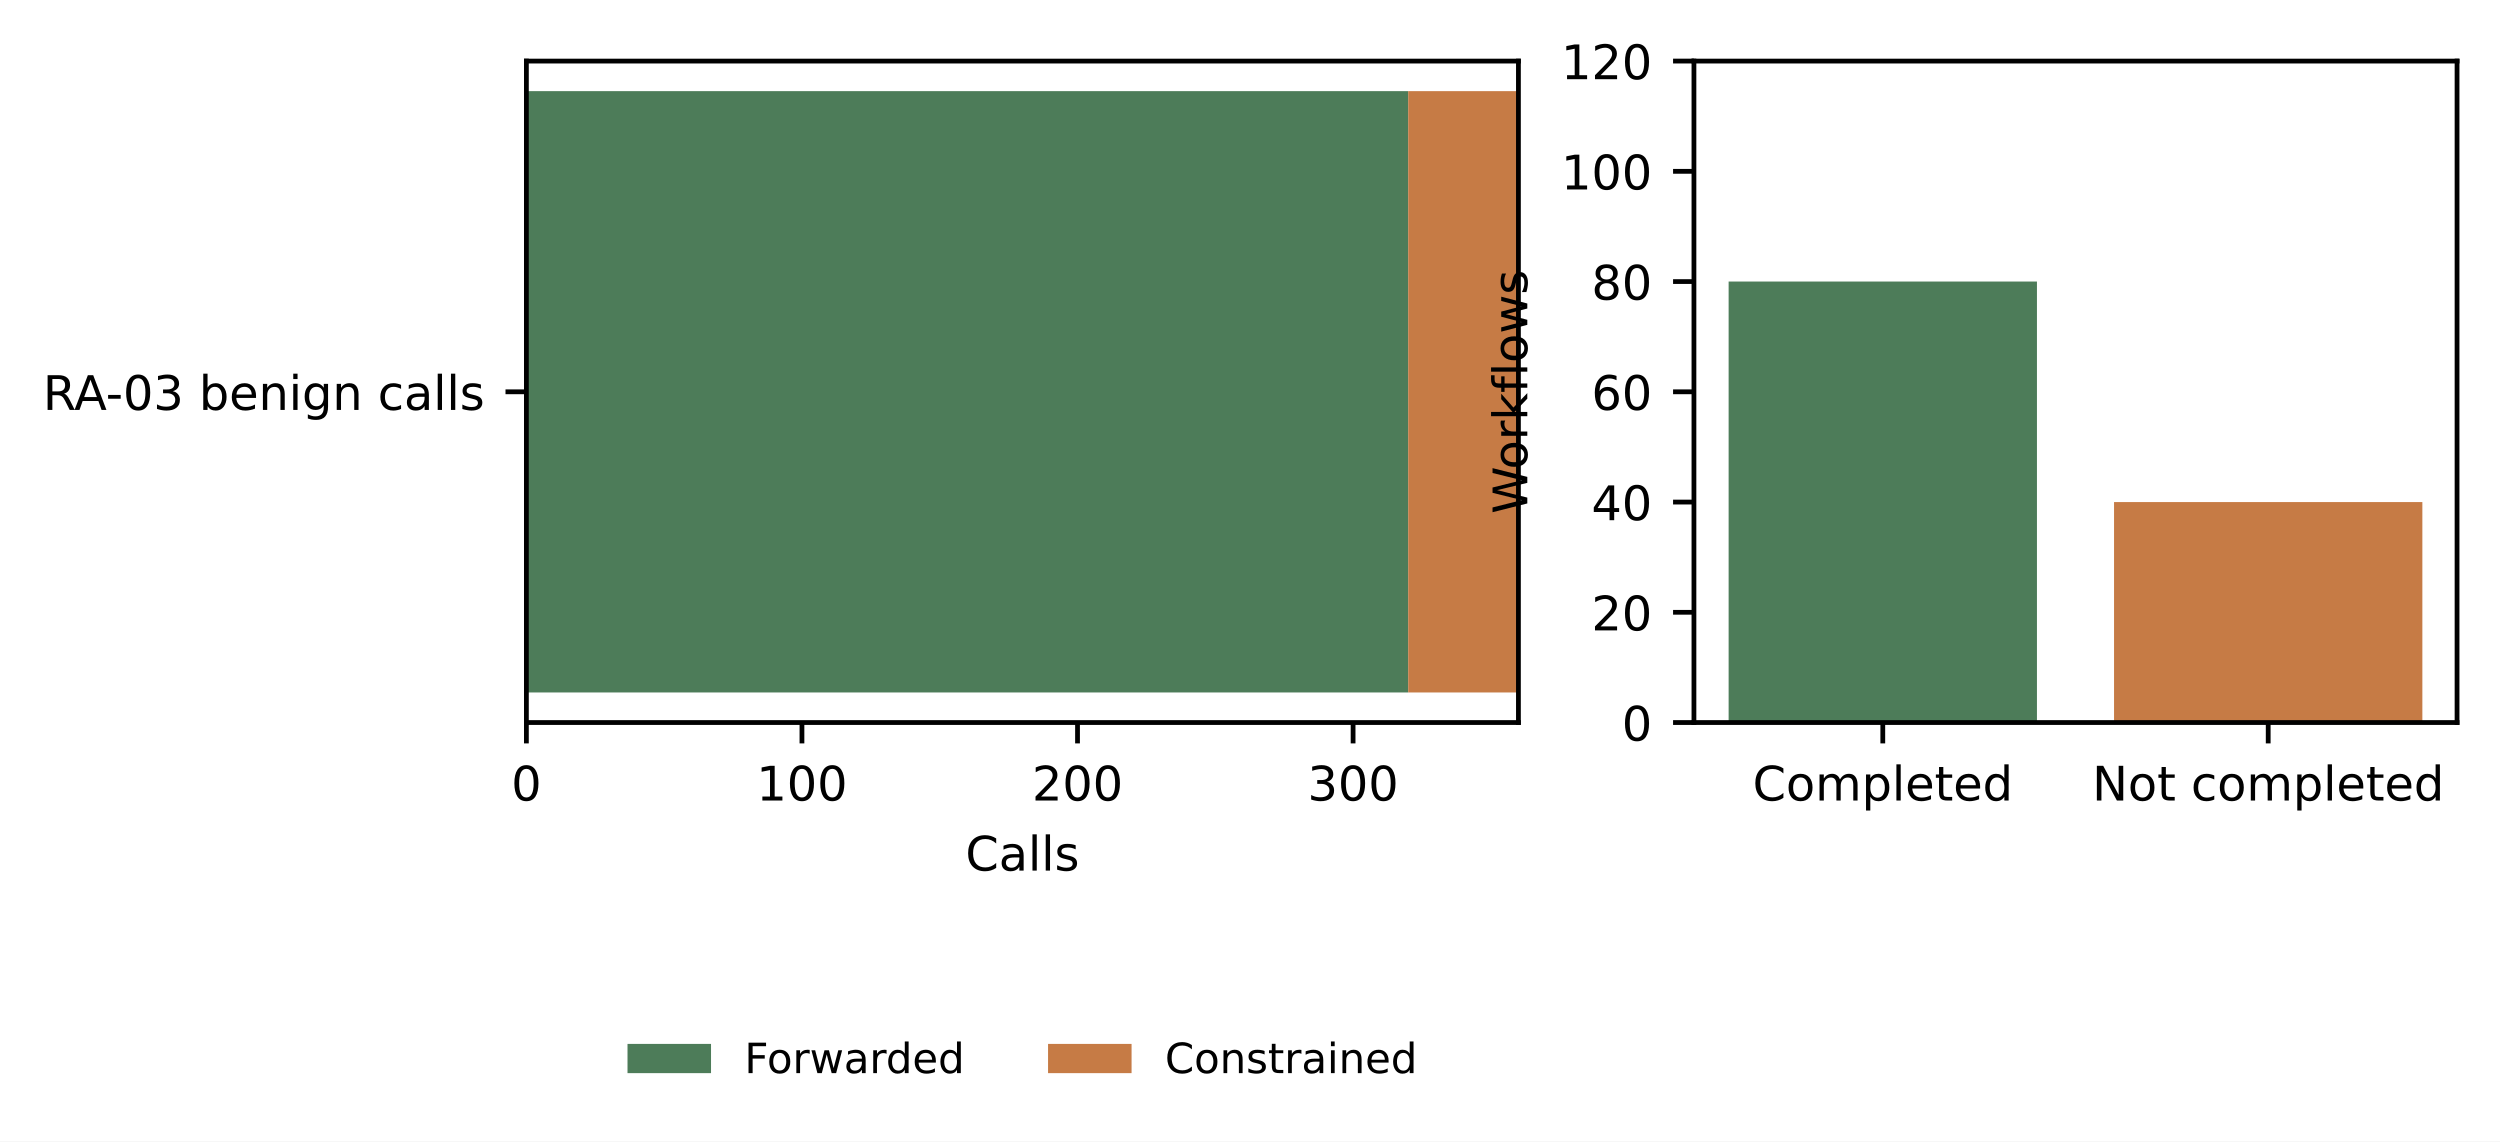
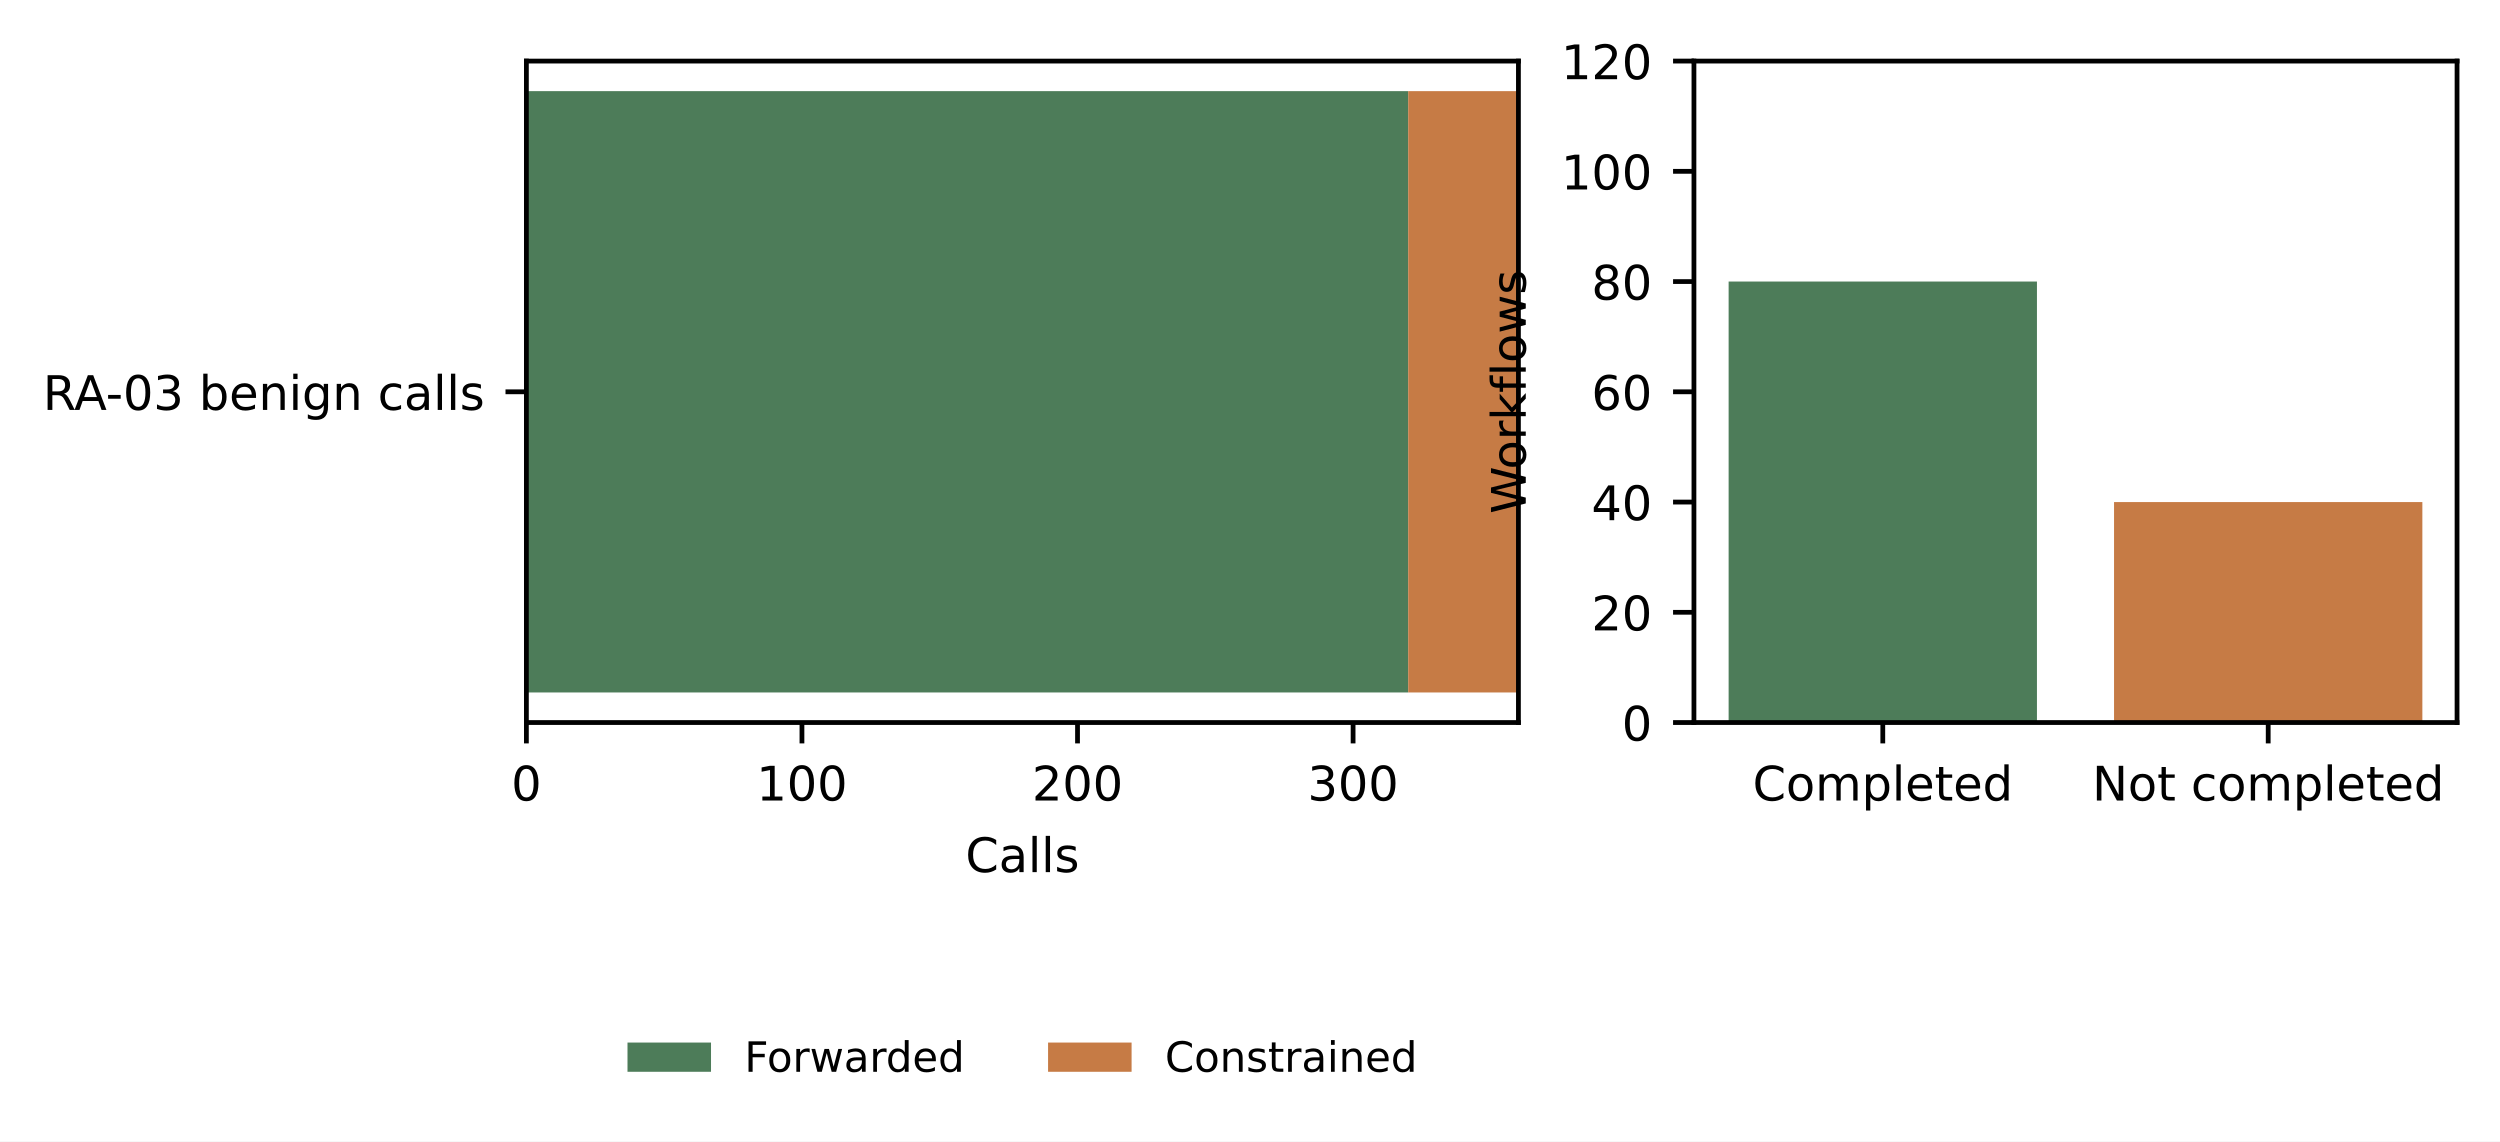
<svg xmlns="http://www.w3.org/2000/svg" xmlns:xlink="http://www.w3.org/1999/xlink" width="419.079pt" height="191.347pt" viewBox="0 0 419.079 191.347" version="1.1">
  <defs>
    <style type="text/css">*{stroke-linejoin: round; stroke-linecap: butt}</style>
  </defs>
  <g id="figure_1">
    <g id="patch_1">
      <path d="M 0 191.347  L 419.079 191.347  L 419.079 0  L 0 0  z " style="fill: #ffffff" />
    </g>
    <g id="axes_1">
      <g id="patch_2">
        <path d="M 88.239 121.119  L 254.536 121.119  L 254.536 10.239  L 88.239 10.239  z " style="fill: #ffffff" />
      </g>
      <g id="patch_3">
-         <path d="M 88.239 116.079  L 236.059 116.079  L 236.059 15.279  L 88.239 15.279  z " clip-path="url(#p02ef986d6e)" style="fill: #4d7c59" />
+         <path d="M 88.239 116.079  L 236.059 116.079  L 236.059 15.279  L 88.239 15.279  z " clip-path="url(#pddc44b5582)" style="fill: #4d7c59" />
      </g>
      <g id="patch_4">
-         <path d="M 236.059 116.079  L 254.536 116.079  L 254.536 15.279  L 236.059 15.279  z " clip-path="url(#p02ef986d6e)" style="fill: #c67b45" />
+         <path d="M 236.059 116.079  L 254.536 116.079  L 254.536 15.279  L 236.059 15.279  z " clip-path="url(#pddc44b5582)" style="fill: #c67b45" />
      </g>
      <g id="matplotlib.axis_1">
        <g id="xtick_1">
          <g id="line2d_1">
            <defs>
-               <path id="m86b871a37b" d="M 0 0  L 0 3.5  " style="stroke: #000000; stroke-width: 0.8" />
+               <path id="md54d94f3d2" d="M 0 0  L 0 3.5  " style="stroke: #000000; stroke-width: 0.8" />
            </defs>
            <g>
-               <use xlink:href="#m86b871a37b" x="88.239" y="121.119" style="stroke: #000000; stroke-width: 0.8" />
+               <use xlink:href="#md54d94f3d2" x="88.239" y="121.119" style="stroke: #000000; stroke-width: 0.8" />
            </g>
          </g>
          <g id="text_1">
-             <text style="font: 8px 'DejaVu Sans'; text-anchor: middle" x="88.239" y="134.198" transform="rotate(-0 88.23875 134.1981)">0</text>
+             <text style="font-size: 8px; font-family: 'DejaVu Sans'; text-anchor: middle" x="88.239" y="134.197" transform="rotate(-0 88.23875 134.1972)">0</text>
          </g>
        </g>
        <g id="xtick_2">
          <g id="line2d_2">
            <g>
-               <use xlink:href="#m86b871a37b" x="134.432" y="121.119" style="stroke: #000000; stroke-width: 0.8" />
+               <use xlink:href="#md54d94f3d2" x="134.432" y="121.119" style="stroke: #000000; stroke-width: 0.8" />
            </g>
          </g>
          <g id="text_2">
-             <text style="font: 8px 'DejaVu Sans'; text-anchor: middle" x="134.432" y="134.198" transform="rotate(-0 134.4324 134.1981)">100</text>
+             <text style="font-size: 8px; font-family: 'DejaVu Sans'; text-anchor: middle" x="134.432" y="134.197" transform="rotate(-0 134.4324 134.1972)">100</text>
          </g>
        </g>
        <g id="xtick_3">
          <g id="line2d_3">
            <g>
-               <use xlink:href="#m86b871a37b" x="180.626" y="121.119" style="stroke: #000000; stroke-width: 0.8" />
+               <use xlink:href="#md54d94f3d2" x="180.626" y="121.119" style="stroke: #000000; stroke-width: 0.8" />
            </g>
          </g>
          <g id="text_3">
-             <text style="font: 8px 'DejaVu Sans'; text-anchor: middle" x="180.626" y="134.198" transform="rotate(-0 180.6261 134.1981)">200</text>
+             <text style="font-size: 8px; font-family: 'DejaVu Sans'; text-anchor: middle" x="180.626" y="134.197" transform="rotate(-0 180.6261 134.1972)">200</text>
          </g>
        </g>
        <g id="xtick_4">
          <g id="line2d_4">
            <g>
-               <use xlink:href="#m86b871a37b" x="226.82" y="121.119" style="stroke: #000000; stroke-width: 0.8" />
+               <use xlink:href="#md54d94f3d2" x="226.82" y="121.119" style="stroke: #000000; stroke-width: 0.8" />
            </g>
          </g>
          <g id="text_4">
-             <text style="font: 8px 'DejaVu Sans'; text-anchor: middle" x="226.82" y="134.198" transform="rotate(-0 226.8198 134.1981)">300</text>
+             <text style="font-size: 8px; font-family: 'DejaVu Sans'; text-anchor: middle" x="226.82" y="134.197" transform="rotate(-0 226.8198 134.1972)">300</text>
          </g>
        </g>
        <g id="text_5">
-           <text style="font: 8px 'DejaVu Sans'; text-anchor: middle" x="171.387" y="145.941" transform="rotate(-0 171.3874 145.9406)">Calls</text>
+           <text style="font-size: 8px; font-family: 'DejaVu Sans'; text-anchor: middle" x="171.387" y="146.198" transform="rotate(-0 171.3874 146.1978)">Calls</text>
        </g>
      </g>
      <g id="matplotlib.axis_2">
        <g id="ytick_1">
          <g id="line2d_5">
            <defs>
-               <path id="m621702c622" d="M 0 0  L -3.5 0  " style="stroke: #000000; stroke-width: 0.8" />
+               <path id="mf195087e7b" d="M 0 0  L -3.5 0  " style="stroke: #000000; stroke-width: 0.8" />
            </defs>
            <g>
-               <use xlink:href="#m621702c622" x="88.239" y="65.679" style="stroke: #000000; stroke-width: 0.8" />
+               <use xlink:href="#mf195087e7b" x="88.239" y="65.679" style="stroke: #000000; stroke-width: 0.8" />
            </g>
          </g>
          <g id="text_6">
-             <text style="font: 8px 'DejaVu Sans'; text-anchor: end" x="81.239" y="68.719" transform="rotate(-0 81.23875 68.71875)">RA-03 benign calls</text>
+             <text style="font-size: 8px; font-family: 'DejaVu Sans'; text-anchor: end" x="81.239" y="68.718" transform="rotate(-0 81.23875 68.71844)">RA-03 benign calls</text>
          </g>
        </g>
      </g>
      <g id="patch_5">
        <path d="M 88.239 121.119  L 88.239 10.239  " style="fill: none; stroke: #000000; stroke-width: 0.8; stroke-linejoin: miter; stroke-linecap: square" />
      </g>
      <g id="patch_6">
        <path d="M 254.536 121.119  L 254.536 10.239  " style="fill: none; stroke: #000000; stroke-width: 0.8; stroke-linejoin: miter; stroke-linecap: square" />
      </g>
      <g id="patch_7">
        <path d="M 88.239 121.119  L 254.536 121.119  " style="fill: none; stroke: #000000; stroke-width: 0.8; stroke-linejoin: miter; stroke-linecap: square" />
      </g>
      <g id="patch_8">
        <path d="M 88.239 10.239  L 254.536 10.239  " style="fill: none; stroke: #000000; stroke-width: 0.8; stroke-linejoin: miter; stroke-linecap: square" />
      </g>
      <g id="legend_1">
        <g id="patch_9">
-           <path d="M 105.19 179.892  L 119.19 179.892  L 119.19 174.992  L 105.19 174.992  z " style="fill: #4d7c59" />
+           <path d="M 105.188 179.665  L 119.188 179.665  L 119.188 174.765  L 105.188 174.765  z " style="fill: #4d7c59" />
        </g>
        <g id="text_7">
-           <text style="font: 7px 'DejaVu Sans'; text-anchor: start" x="124.79" y="179.892" transform="rotate(-0 124.7898 179.8916)">Forwarded</text>
+           <text style="font-size: 7px; font-family: 'DejaVu Sans'; text-anchor: start" x="124.788" y="179.665" transform="rotate(-0 124.7876 179.6654)">Forwarded</text>
        </g>
        <g id="patch_10">
-           <path d="M 175.687 179.892  L 189.687 179.892  L 189.687 174.992  L 175.687 174.992  z " style="fill: #c67b45" />
+           <path d="M 175.69 179.665  L 189.69 179.665  L 189.69 174.765  L 175.69 174.765  z " style="fill: #c67b45" />
        </g>
        <g id="text_8">
-           <text style="font: 7px 'DejaVu Sans'; text-anchor: start" x="195.287" y="179.892" transform="rotate(-0 195.2874 179.8916)">Constrained</text>
+           <text style="font-size: 7px; font-family: 'DejaVu Sans'; text-anchor: start" x="195.29" y="179.665" transform="rotate(-0 195.2896 179.6654)">Constrained</text>
        </g>
      </g>
    </g>
    <g id="axes_2">
      <g id="patch_11">
        <path d="M 283.958 121.119  L 411.879 121.119  L 411.879 10.239  L 283.958 10.239  z " style="fill: #ffffff" />
      </g>
      <g id="patch_12">
-         <path d="M 289.772 121.119  L 341.458 121.119  L 341.458 47.199  L 289.772 47.199  z " clip-path="url(#p2fbd5f14d1)" style="fill: #4d7c59" />
+         <path d="M 289.772 121.119  L 341.458 121.119  L 341.458 47.199  L 289.772 47.199  z " clip-path="url(#pb9ccaf70f5)" style="fill: #4d7c59" />
      </g>
      <g id="patch_13">
-         <path d="M 354.379 121.119  L 406.064 121.119  L 406.064 84.159  L 354.379 84.159  z " clip-path="url(#p2fbd5f14d1)" style="fill: #c67b45" />
+         <path d="M 354.379 121.119  L 406.064 121.119  L 406.064 84.159  L 354.379 84.159  z " clip-path="url(#pb9ccaf70f5)" style="fill: #c67b45" />
      </g>
      <g id="matplotlib.axis_3">
        <g id="xtick_5">
          <g id="line2d_6">
            <g>
-               <use xlink:href="#m86b871a37b" x="315.615" y="121.119" style="stroke: #000000; stroke-width: 0.8" />
+               <use xlink:href="#md54d94f3d2" x="315.615" y="121.119" style="stroke: #000000; stroke-width: 0.8" />
            </g>
          </g>
          <g id="text_9">
-             <text style="font: 8px 'DejaVu Sans'; text-anchor: middle" x="315.615" y="134.198" transform="rotate(-0 315.615 134.1981)">Completed</text>
+             <text style="font-size: 8px; font-family: 'DejaVu Sans'; text-anchor: middle" x="315.615" y="134.198" transform="rotate(-0 315.615 134.1978)">Completed</text>
          </g>
        </g>
        <g id="xtick_6">
          <g id="line2d_7">
            <g>
-               <use xlink:href="#m86b871a37b" x="380.222" y="121.119" style="stroke: #000000; stroke-width: 0.8" />
+               <use xlink:href="#md54d94f3d2" x="380.222" y="121.119" style="stroke: #000000; stroke-width: 0.8" />
            </g>
          </g>
          <g id="text_10">
-             <text style="font: 8px 'DejaVu Sans'; text-anchor: middle" x="380.222" y="134.198" transform="rotate(-0 380.2215 134.1981)">Not completed</text>
+             <text style="font-size: 8px; font-family: 'DejaVu Sans'; text-anchor: middle" x="380.222" y="134.198" transform="rotate(-0 380.2215 134.1978)">Not completed</text>
          </g>
        </g>
      </g>
      <g id="matplotlib.axis_4">
        <g id="ytick_2">
          <g id="line2d_8">
            <g>
-               <use xlink:href="#m621702c622" x="283.958" y="121.119" style="stroke: #000000; stroke-width: 0.8" />
+               <use xlink:href="#mf195087e7b" x="283.958" y="121.119" style="stroke: #000000; stroke-width: 0.8" />
            </g>
          </g>
          <g id="text_11">
-             <text style="font: 8px 'DejaVu Sans'; text-anchor: end" x="276.958" y="124.159" transform="rotate(-0 276.9578 124.1587)">0</text>
+             <text style="font-size: 8px; font-family: 'DejaVu Sans'; text-anchor: end" x="276.958" y="124.158" transform="rotate(-0 276.9578 124.1581)">0</text>
          </g>
        </g>
        <g id="ytick_3">
          <g id="line2d_9">
            <g>
-               <use xlink:href="#m621702c622" x="283.958" y="102.639" style="stroke: #000000; stroke-width: 0.8" />
+               <use xlink:href="#mf195087e7b" x="283.958" y="102.639" style="stroke: #000000; stroke-width: 0.8" />
            </g>
          </g>
          <g id="text_12">
-             <text style="font: 8px 'DejaVu Sans'; text-anchor: end" x="276.958" y="105.679" transform="rotate(-0 276.9578 105.6787)">20</text>
+             <text style="font-size: 8px; font-family: 'DejaVu Sans'; text-anchor: end" x="276.958" y="105.678" transform="rotate(-0 276.9578 105.6781)">20</text>
          </g>
        </g>
        <g id="ytick_4">
          <g id="line2d_10">
            <g>
-               <use xlink:href="#m621702c622" x="283.958" y="84.159" style="stroke: #000000; stroke-width: 0.8" />
+               <use xlink:href="#mf195087e7b" x="283.958" y="84.159" style="stroke: #000000; stroke-width: 0.8" />
            </g>
          </g>
          <g id="text_13">
-             <text style="font: 8px 'DejaVu Sans'; text-anchor: end" x="276.958" y="87.199" transform="rotate(-0 276.9578 87.19875)">40</text>
+             <text style="font-size: 8px; font-family: 'DejaVu Sans'; text-anchor: end" x="276.958" y="87.198" transform="rotate(-0 276.9578 87.19813)">40</text>
          </g>
        </g>
        <g id="ytick_5">
          <g id="line2d_11">
            <g>
-               <use xlink:href="#m621702c622" x="283.958" y="65.679" style="stroke: #000000; stroke-width: 0.8" />
+               <use xlink:href="#mf195087e7b" x="283.958" y="65.679" style="stroke: #000000; stroke-width: 0.8" />
            </g>
          </g>
          <g id="text_14">
-             <text style="font: 8px 'DejaVu Sans'; text-anchor: end" x="276.958" y="68.719" transform="rotate(-0 276.9578 68.71875)">60</text>
+             <text style="font-size: 8px; font-family: 'DejaVu Sans'; text-anchor: end" x="276.958" y="68.718" transform="rotate(-0 276.9578 68.71813)">60</text>
          </g>
        </g>
        <g id="ytick_6">
          <g id="line2d_12">
            <g>
-               <use xlink:href="#m621702c622" x="283.958" y="47.199" style="stroke: #000000; stroke-width: 0.8" />
+               <use xlink:href="#mf195087e7b" x="283.958" y="47.199" style="stroke: #000000; stroke-width: 0.8" />
            </g>
          </g>
          <g id="text_15">
-             <text style="font: 8px 'DejaVu Sans'; text-anchor: end" x="276.958" y="50.239" transform="rotate(-0 276.9578 50.23875)">80</text>
+             <text style="font-size: 8px; font-family: 'DejaVu Sans'; text-anchor: end" x="276.958" y="50.238" transform="rotate(-0 276.9578 50.23812)">80</text>
          </g>
        </g>
        <g id="ytick_7">
          <g id="line2d_13">
            <g>
-               <use xlink:href="#m621702c622" x="283.958" y="28.719" style="stroke: #000000; stroke-width: 0.8" />
+               <use xlink:href="#mf195087e7b" x="283.958" y="28.719" style="stroke: #000000; stroke-width: 0.8" />
            </g>
          </g>
          <g id="text_16">
-             <text style="font: 8px 'DejaVu Sans'; text-anchor: end" x="276.958" y="31.759" transform="rotate(-0 276.9578 31.75875)">100</text>
+             <text style="font-size: 8px; font-family: 'DejaVu Sans'; text-anchor: end" x="276.958" y="31.758" transform="rotate(-0 276.9578 31.75812)">100</text>
          </g>
        </g>
        <g id="ytick_8">
          <g id="line2d_14">
            <g>
-               <use xlink:href="#m621702c622" x="283.958" y="10.239" style="stroke: #000000; stroke-width: 0.8" />
+               <use xlink:href="#mf195087e7b" x="283.958" y="10.239" style="stroke: #000000; stroke-width: 0.8" />
            </g>
          </g>
          <g id="text_17">
-             <text style="font: 8px 'DejaVu Sans'; text-anchor: end" x="276.958" y="13.279" transform="rotate(-0 276.9578 13.27875)">120</text>
+             <text style="font-size: 8px; font-family: 'DejaVu Sans'; text-anchor: end" x="276.958" y="13.278" transform="rotate(-0 276.9578 13.27812)">120</text>
          </g>
        </g>
        <g id="text_18">
-           <text style="font: 8px 'DejaVu Sans'; text-anchor: middle" x="256.024" y="65.679" transform="rotate(-90 256.0241 65.67937)">Workflows</text>
+           <text style="font-size: 8px; font-family: 'DejaVu Sans'; text-anchor: middle" x="255.766" y="65.679" transform="rotate(-90 255.7659 65.67906)">Workflows</text>
        </g>
      </g>
      <g id="patch_14">
        <path d="M 283.958 121.119  L 283.958 10.239  " style="fill: none; stroke: #000000; stroke-width: 0.8; stroke-linejoin: miter; stroke-linecap: square" />
      </g>
      <g id="patch_15">
        <path d="M 411.879 121.119  L 411.879 10.239  " style="fill: none; stroke: #000000; stroke-width: 0.8; stroke-linejoin: miter; stroke-linecap: square" />
      </g>
      <g id="patch_16">
        <path d="M 283.958 121.119  L 411.879 121.119  " style="fill: none; stroke: #000000; stroke-width: 0.8; stroke-linejoin: miter; stroke-linecap: square" />
      </g>
      <g id="patch_17">
        <path d="M 283.958 10.239  L 411.879 10.239  " style="fill: none; stroke: #000000; stroke-width: 0.8; stroke-linejoin: miter; stroke-linecap: square" />
      </g>
    </g>
  </g>
  <defs>
-     <clipPath id="p02ef986d6e">
+     <clipPath id="pddc44b5582">
      <rect x="88.239" y="10.239" width="166.297" height="110.88" />
    </clipPath>
-     <clipPath id="p2fbd5f14d1">
+     <clipPath id="pb9ccaf70f5">
      <rect x="283.958" y="10.239" width="127.921" height="110.88" />
    </clipPath>
  </defs>
</svg>
